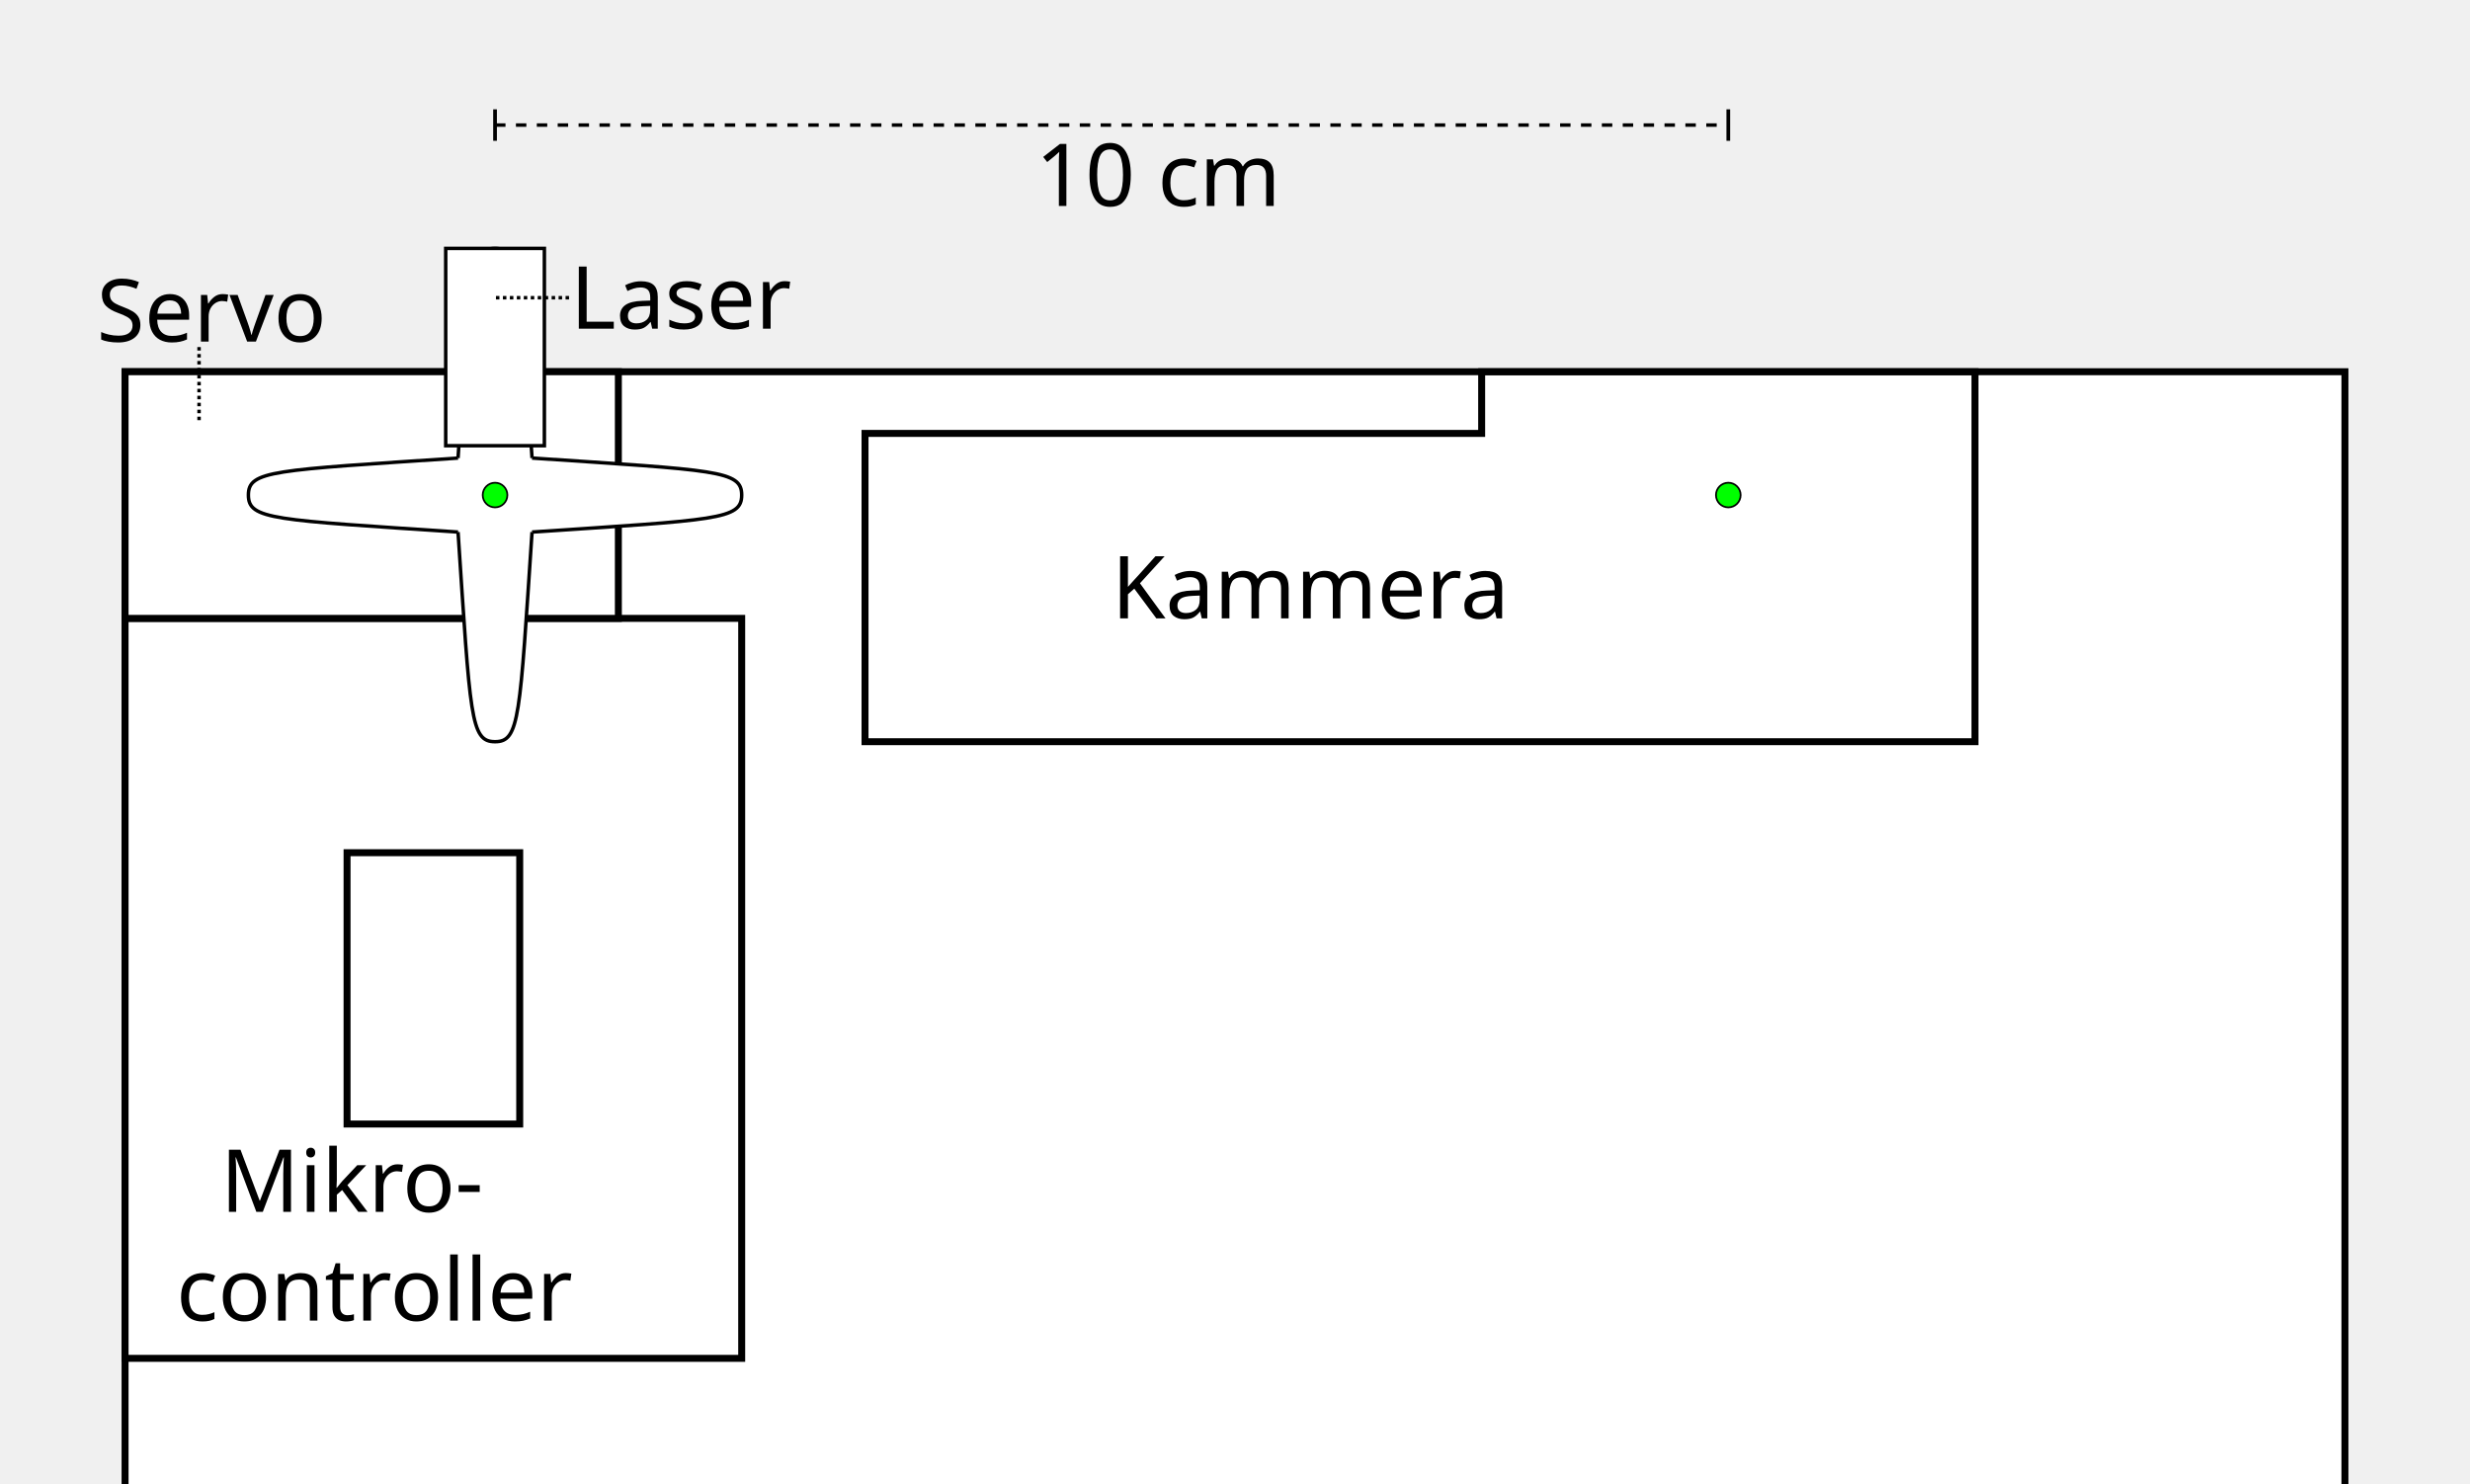
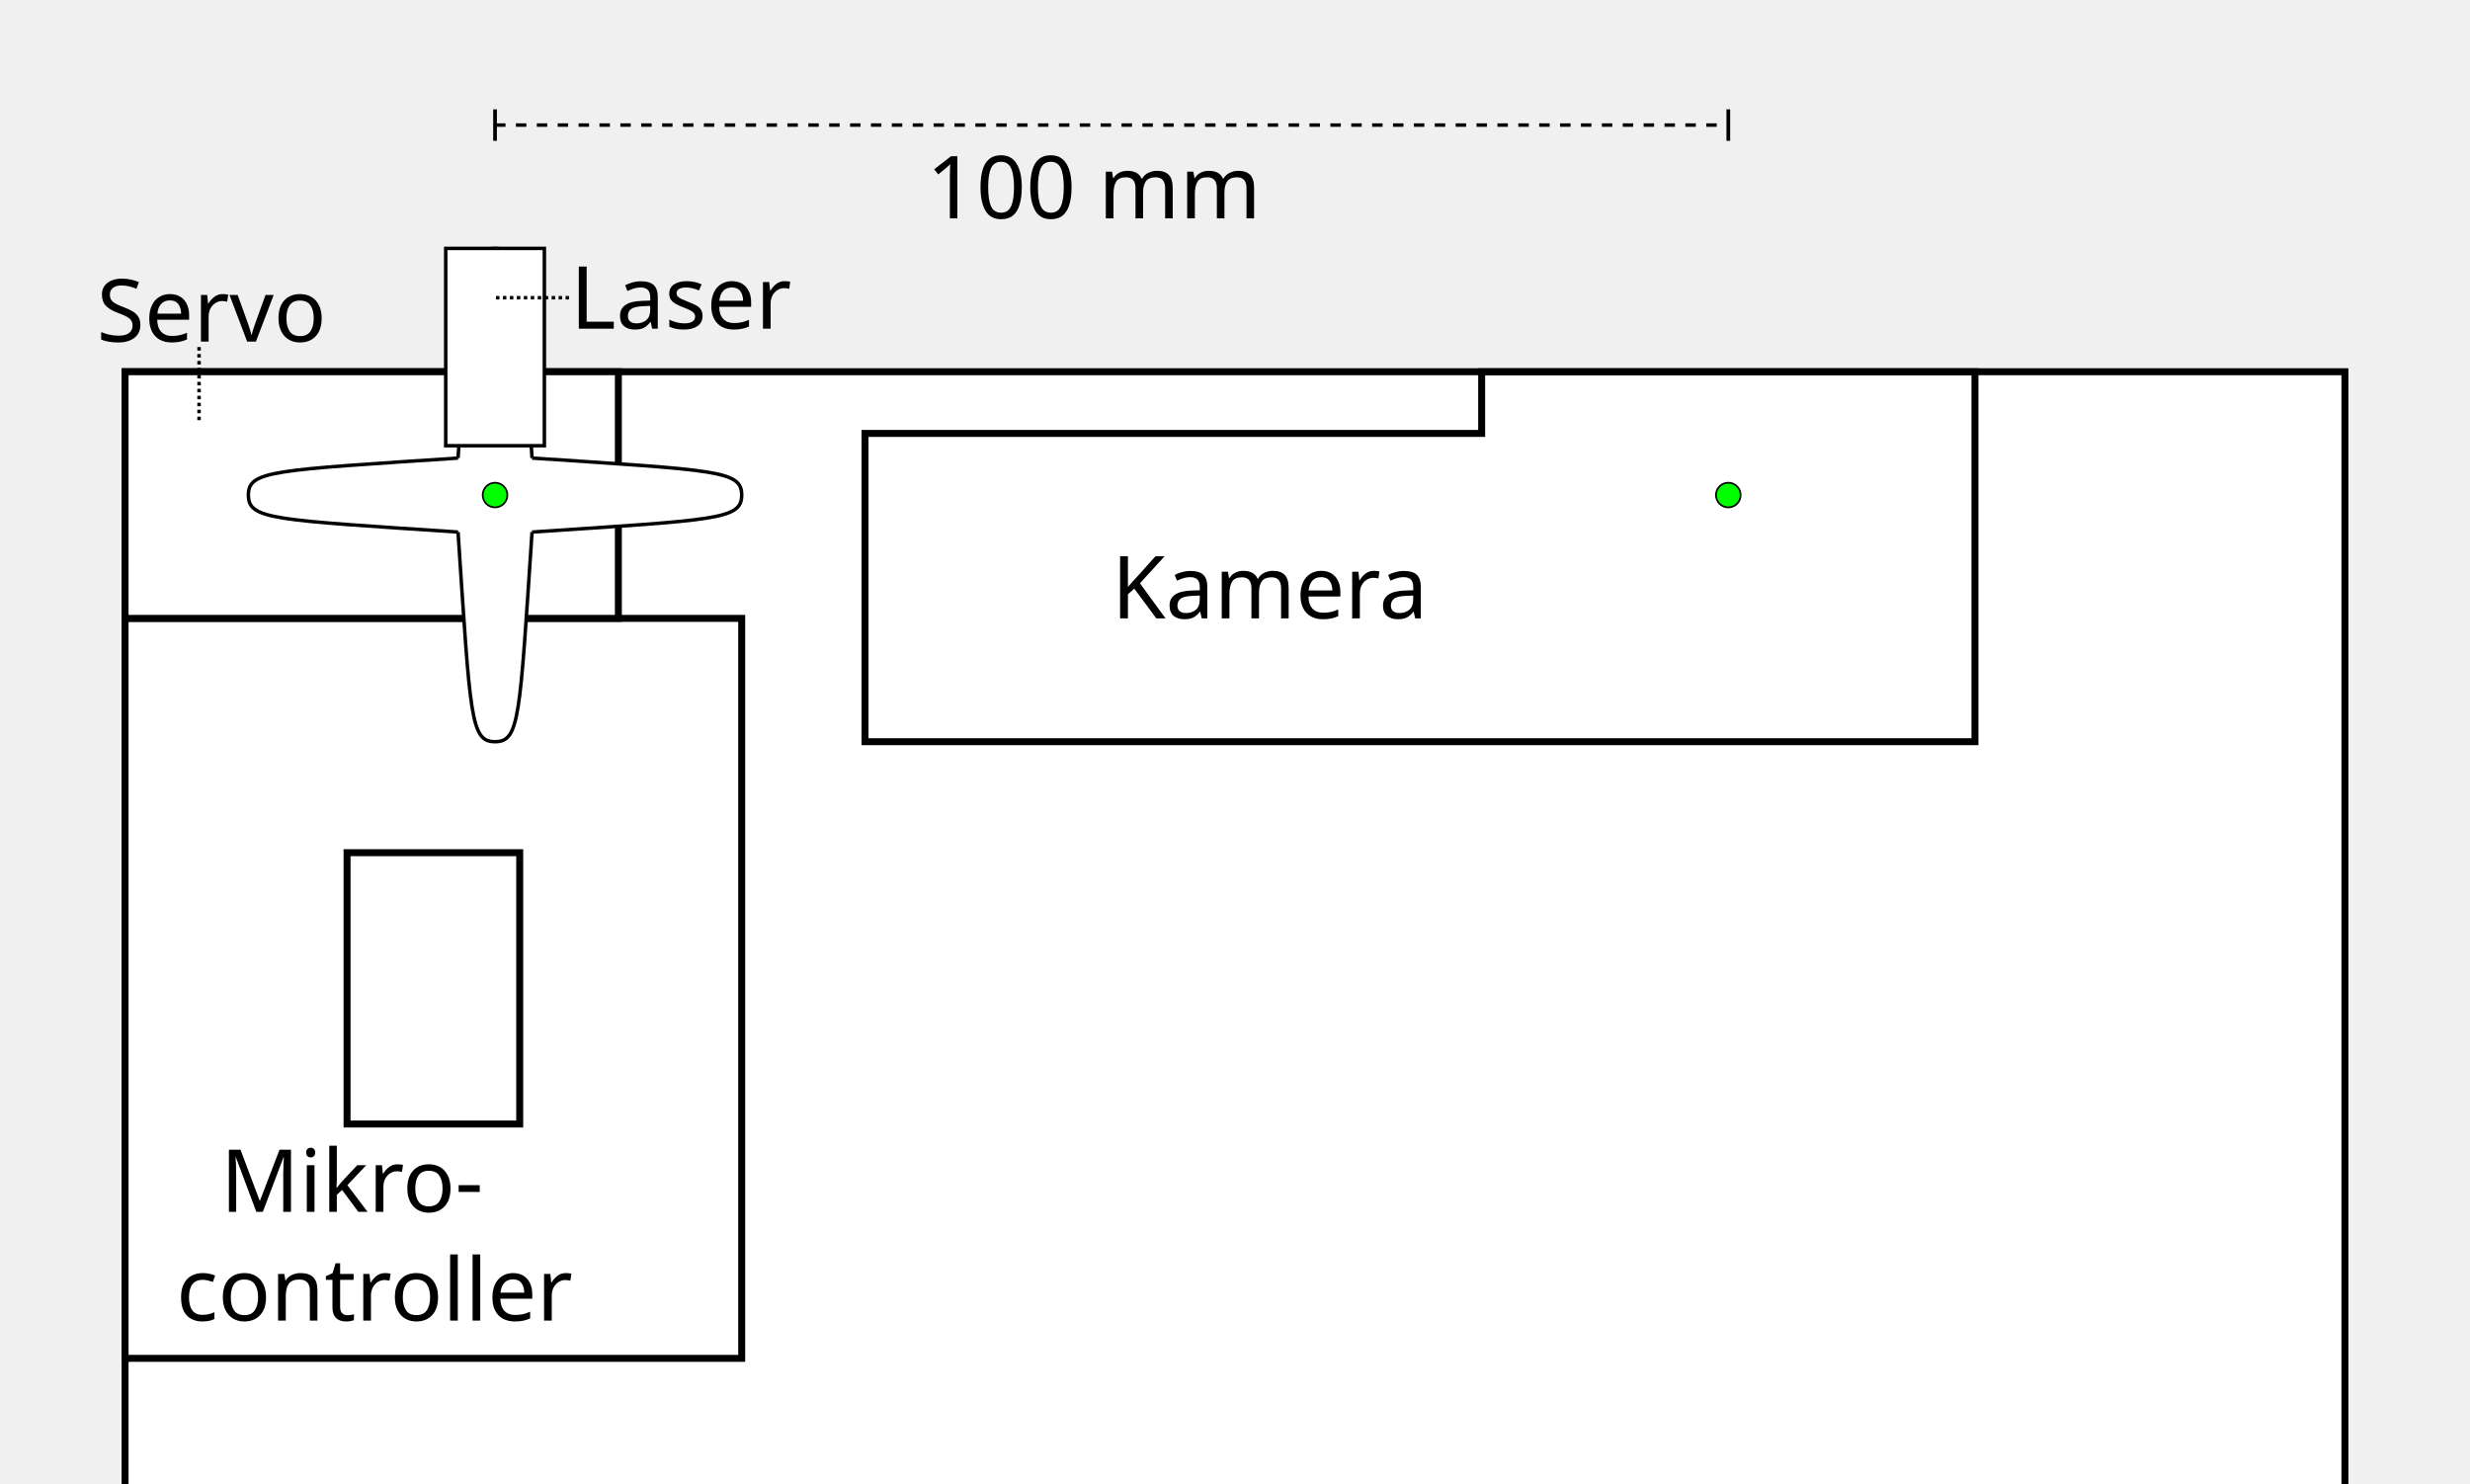
<svg xmlns="http://www.w3.org/2000/svg" width="200.282mm" height="120.282mm" viewBox="0 0 709.661 426.197" id="svg2" version="1.1">
  <defs id="defs4">
    <marker orient="auto" refY="0" refX="0" id="marker4563" style="overflow:visible">
      <path id="path4565" d="M 0,5.65 0,-5.65" style="fill:none;fill-opacity:0.75;fill-rule:evenodd;stroke:#000000;stroke-width:1pt;stroke-opacity:1" transform="scale(0.8,0.8)" />
    </marker>
    <marker orient="auto" refY="0" refX="0" id="StopL" style="overflow:visible">
      <path id="path4391" d="M 0,5.65 0,-5.65" style="fill:none;fill-opacity:0.75;fill-rule:evenodd;stroke:#000000;stroke-width:1pt;stroke-opacity:1" transform="scale(0.8,0.8)" />
    </marker>
    <marker style="overflow:visible" id="DistanceStart" refX="0" refY="0" orient="auto">
      <g id="g2300" style="fill:#000000;fill-opacity:1;stroke:#000000;stroke-opacity:1">
        <path style="fill:#000000;fill-opacity:1;stroke:#000000;stroke-width:1.15;stroke-linecap:square;stroke-opacity:1" d="M 0,0 2,0" id="path2306" />
        <path style="fill:#000000;fill-opacity:1;fill-rule:evenodd;stroke:#000000;stroke-opacity:1" d="M 0,0 13,4 9,0 13,-4 0,0 Z" id="path2302" />
        <path style="fill:#000000;fill-opacity:1;stroke:#000000;stroke-width:1;stroke-linecap:square;stroke-opacity:1" d="M 0,-4 0,40" id="path2304" />
      </g>
    </marker>
  </defs>
  <g id="layer2" transform="translate(-34.93307,11.12996)">
    <rect style="opacity:1;fill:#ffffff;fill-opacity:1;fill-rule:nonzero;stroke:#000000;stroke-width:2;stroke-miterlimit:4;stroke-dasharray:none;stroke-dashoffset:0;stroke-opacity:1" id="rect4138" width="637.795" height="566.929" x="70.866" y="95.669" />
  </g>
  <g id="layer5" transform="translate(-34.93307,11.12996)">
    <path style="fill:none;fill-rule:evenodd;stroke:#000000;stroke-width:2;stroke-linecap:butt;stroke-linejoin:miter;stroke-miterlimit:4;stroke-dasharray:none;stroke-opacity:1" d="m 283.465,113.386 0,88.583 318.898,0 0,-106.299 -141.732,0 0,17.717 z" id="path4175" />
  </g>
  <g id="layer4" transform="translate(-34.93307,11.12996)">
    <rect style="opacity:1;fill:#ffffff;fill-opacity:1;fill-rule:nonzero;stroke:#000000;stroke-width:2;stroke-miterlimit:4;stroke-dasharray:none;stroke-dashoffset:0;stroke-opacity:1" id="rect4159" width="177.165" height="212.598" x="70.866" y="166.535" />
    <rect style="opacity:1;fill:#ffffff;fill-opacity:1;fill-rule:nonzero;stroke:#000000;stroke-width:2;stroke-miterlimit:4;stroke-dasharray:none;stroke-dashoffset:0;stroke-opacity:1" id="rect4168" width="49.606" height="77.953" x="134.646" y="233.858" />
  </g>
  <g id="layer3" transform="translate(-34.93307,11.12996)">
    <g id="g4152">
      <rect y="95.669" x="70.866" height="70.866" width="141.732" id="rect4142" style="opacity:1;fill:#ffffff;fill-opacity:1;fill-rule:nonzero;stroke:#000000;stroke-width:2;stroke-miterlimit:4;stroke-dasharray:none;stroke-dashoffset:0;stroke-opacity:1" />
      <path id="path4144" d="m 166.535,120.472 c 3.543,-53.15 3.543,-60.236 10.63,-60.236 7.087,0 7.087,7.087 10.63,60.236" style="fill:#ffffff;fill-rule:evenodd;stroke:#000000;stroke-width:1px;stroke-linecap:butt;stroke-linejoin:miter;stroke-opacity:1" />
      <path style="fill:#ffffff;fill-rule:evenodd;stroke:#000000;stroke-width:1px;stroke-linecap:butt;stroke-linejoin:miter;stroke-opacity:1" d="m 187.795,120.472 c 53.15,3.543 60.236,3.543 60.236,10.63 0,7.087 -7.087,7.087 -60.236,10.63" id="path4146" />
      <path id="path4148" d="m 187.795,141.732 c -3.543,53.15 -3.543,60.236 -10.63,60.236 -7.087,0 -7.087,-7.087 -10.63,-60.236" style="fill:#ffffff;fill-rule:evenodd;stroke:#000000;stroke-width:1px;stroke-linecap:butt;stroke-linejoin:miter;stroke-opacity:1" />
      <path style="fill:#ffffff;fill-rule:evenodd;stroke:#000000;stroke-width:1px;stroke-linecap:butt;stroke-linejoin:miter;stroke-opacity:1" d="m 166.535,141.732 c -53.15,-3.543 -60.236,-3.543 -60.236,-10.63 0,-7.087 7.087,-7.087 60.236,-10.63" id="path4150" />
    </g>
    <rect style="opacity:1;fill:#ffffff;fill-opacity:1;fill-rule:nonzero;stroke:#000000;stroke-width:1;stroke-miterlimit:4;stroke-dasharray:none;stroke-dashoffset:0;stroke-opacity:1" id="rect4194" width="28.346" height="56.693" x="162.992" y="60.236" />
  </g>
  <g id="layer1" transform="translate(-34.93307,11.12996)">
    <circle style="opacity:1;fill:#00ff00;fill-opacity:1;fill-rule:nonzero;stroke:#000000;stroke-width:0.5;stroke-miterlimit:4;stroke-dasharray:none;stroke-dashoffset:0;stroke-opacity:1" id="path4189" cx="177.165" cy="131.102" r="3.543" />
    <circle r="3.543" cy="131.102" cx="531.496" id="circle4191" style="opacity:1;fill:#00ff00;fill-opacity:1;fill-rule:nonzero;stroke:#000000;stroke-width:0.5;stroke-miterlimit:4;stroke-dasharray:none;stroke-dashoffset:0;stroke-opacity:1" />
  </g>
  <g id="layer6" transform="translate(-34.93307,11.12996)">
    <text xml:space="preserve" style="font-style:normal;font-weight:normal;font-size:25px;line-height:125%;font-family:sans-serif;text-align:start;letter-spacing:0px;word-spacing:0px;text-anchor:start;fill:#000000;fill-opacity:1;stroke:none;stroke-width:1px;stroke-linecap:butt;stroke-linejoin:miter;stroke-opacity:1" x="354.331" y="166.535" id="text4196">
-       <tspan id="tspan4198" x="354.331" y="166.535">Kammera</tspan>
+       <tspan id="tspan4198" x="354.331" y="166.535">Kamera</tspan>
    </text>
    <text xml:space="preserve" style="font-style:normal;font-weight:normal;font-size:25px;line-height:125%;font-family:sans-serif;text-align:center;letter-spacing:0px;word-spacing:0px;text-anchor:middle;fill:#000000;fill-opacity:1;stroke:none;stroke-width:1px;stroke-linecap:butt;stroke-linejoin:miter;stroke-opacity:1" x="158.771" y="337.036" id="text4200">
      <tspan id="tspan4202" x="158.771" y="337.036">Mikro-</tspan>
      <tspan x="158.771" y="368.286" id="tspan4618">controller</tspan>
    </text>
    <text xml:space="preserve" style="font-style:normal;font-weight:normal;font-size:25px;line-height:125%;font-family:sans-serif;text-align:start;letter-spacing:0px;word-spacing:0px;text-anchor:start;fill:#000000;fill-opacity:1;stroke:none;stroke-width:1px;stroke-linecap:butt;stroke-linejoin:miter;stroke-opacity:1" x="62.72" y="87.016" id="text4204">
      <tspan id="tspan4206" x="62.72" y="87.016">Servo</tspan>
    </text>
    <text xml:space="preserve" style="font-style:normal;font-weight:normal;font-size:25px;line-height:125%;font-family:sans-serif;text-align:start;letter-spacing:0px;word-spacing:0px;text-anchor:start;fill:#000000;fill-opacity:1;stroke:none;stroke-width:1px;stroke-linecap:butt;stroke-linejoin:miter;stroke-opacity:1" x="198.812" y="83.308" id="text4208">
      <tspan id="tspan4210" x="198.812" y="83.308">Laser</tspan>
    </text>
    <path style="fill:none;fill-rule:evenodd;stroke:#000000;stroke-width:1;stroke-linecap:butt;stroke-linejoin:miter;stroke-miterlimit:4;stroke-dasharray:1, 1;stroke-dashoffset:0;stroke-opacity:1" d="m 92.126,88.583 0,21.26" id="path4212" />
    <path style="fill:none;fill-rule:evenodd;stroke:#000000;stroke-width:1;stroke-linecap:butt;stroke-linejoin:miter;stroke-miterlimit:4;stroke-dasharray:1, 1;stroke-dashoffset:0;stroke-opacity:1" d="m 198.425,74.409 -21.26,0" id="path4214" />
    <path style="fill:none;fill-rule:evenodd;stroke:#000000;stroke-width:1;stroke-linecap:butt;stroke-linejoin:miter;stroke-miterlimit:4;stroke-dasharray:3, 3;stroke-dashoffset:0;stroke-opacity:1;marker-start:url(#StopL);marker-end:url(#marker4563)" d="m 177.165,24.803 354.331,0" id="path4216" />
-     <text xml:space="preserve" style="font-style:normal;font-weight:normal;font-size:25px;line-height:125%;font-family:sans-serif;text-align:start;letter-spacing:0px;word-spacing:0px;text-anchor:start;fill:#000000;fill-opacity:1;stroke:none;stroke-width:1px;stroke-linecap:butt;stroke-linejoin:miter;stroke-opacity:1" x="332.442" y="48.058" id="text4612">
-       <tspan id="tspan4614" x="332.442" y="48.058">10 cm</tspan>
+     <text xml:space="preserve" style="font-style:normal;font-weight:normal;font-size:25px;line-height:125%;font-family:sans-serif;text-align:start;letter-spacing:0px;word-spacing:0px;text-anchor:start;fill:#000000;fill-opacity:1;stroke:none;stroke-width:1px;stroke-linecap:butt;stroke-linejoin:miter;stroke-opacity:1" x="301.126" y="51.602" id="text4612">
+       <tspan id="tspan4614" x="301.126" y="51.602">100 mm</tspan>
    </text>
  </g>
</svg>
